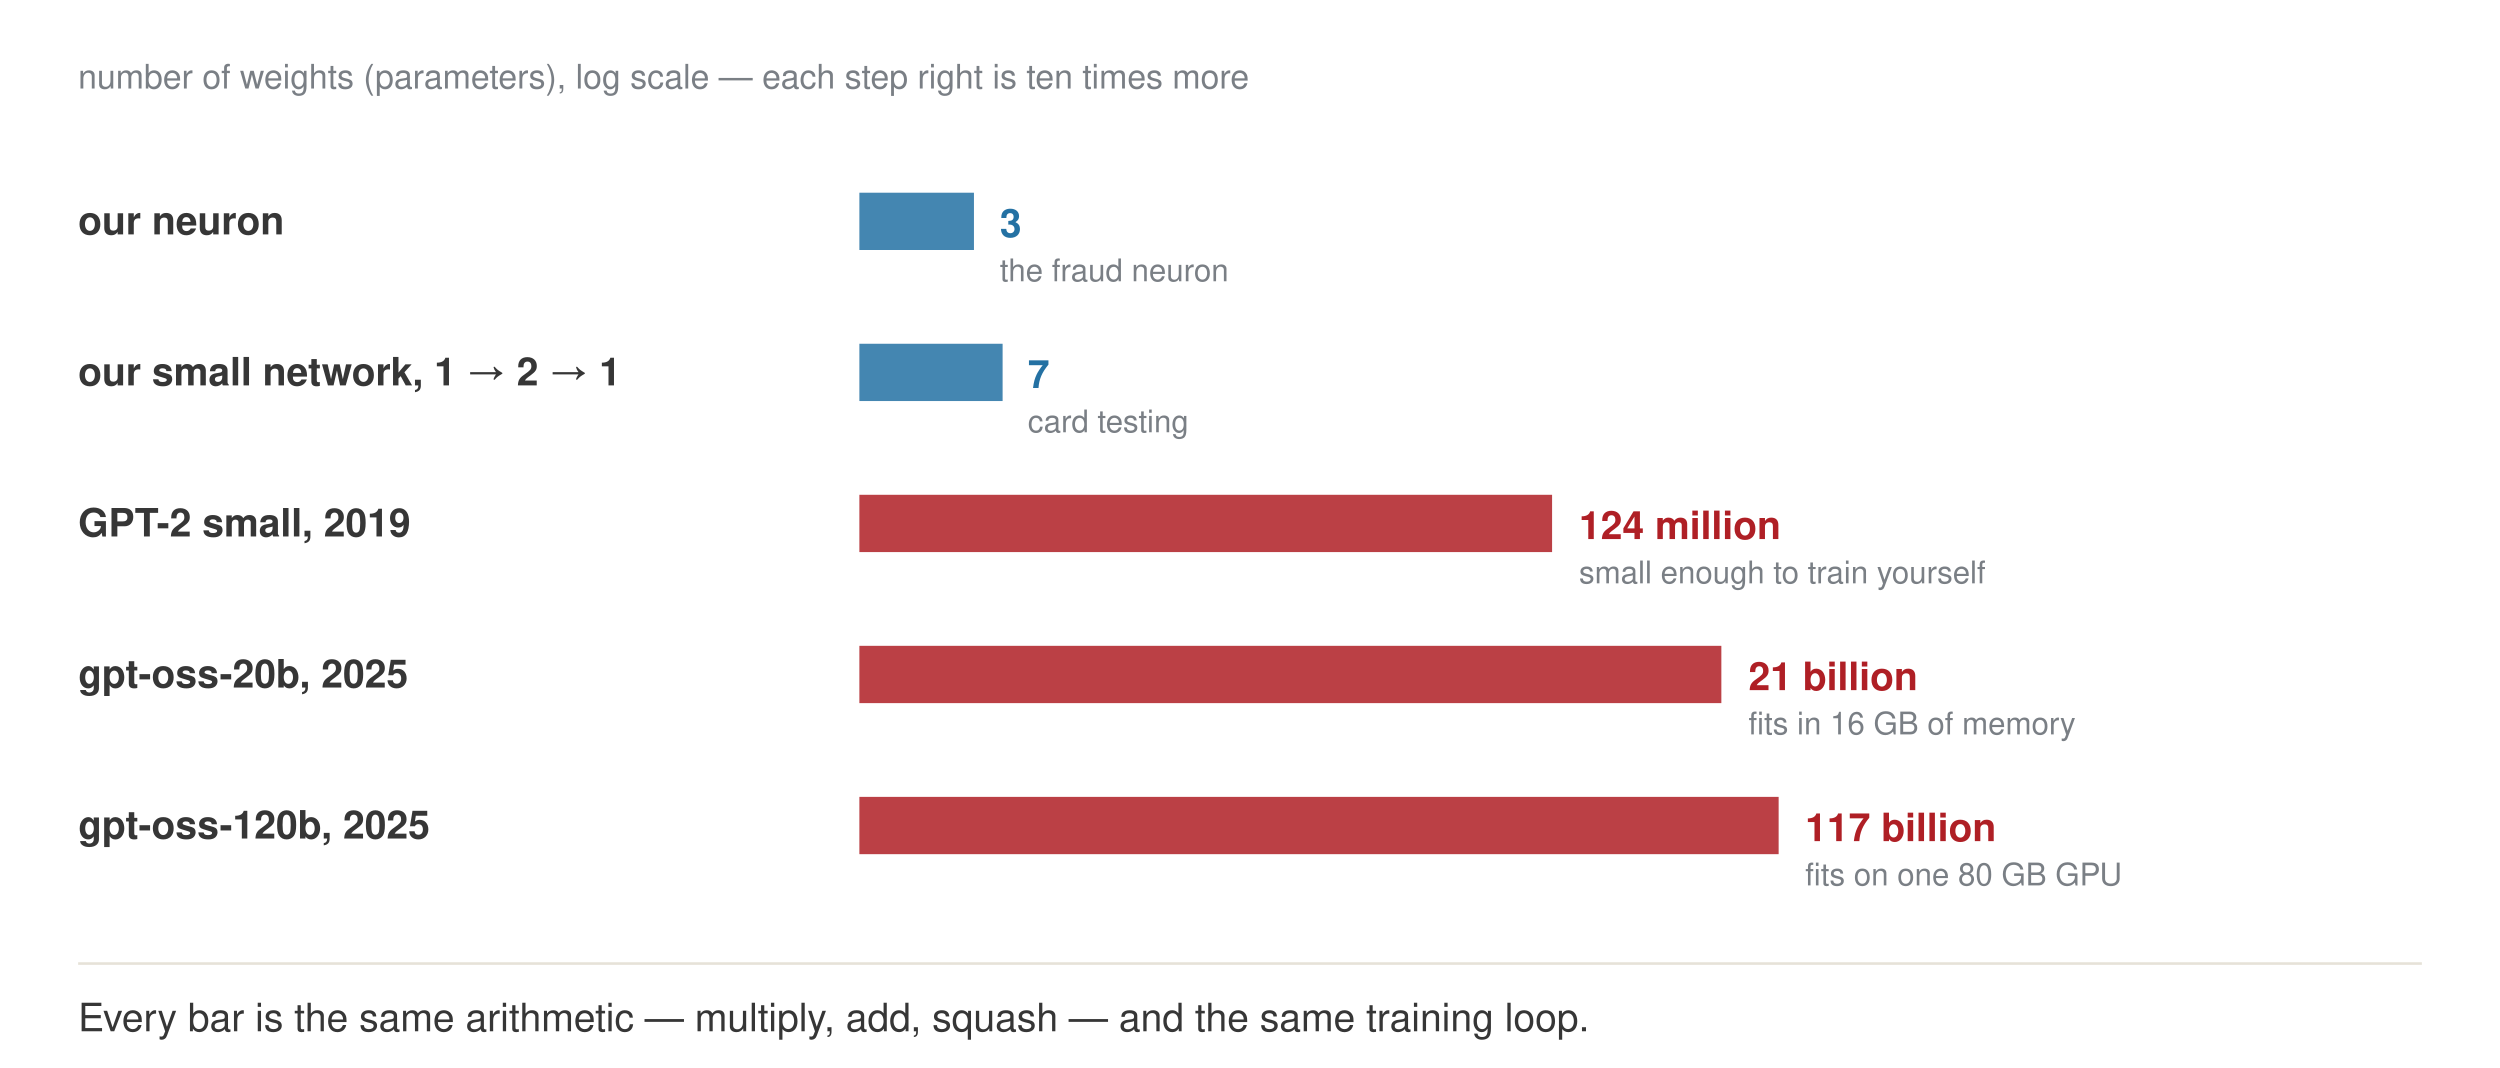
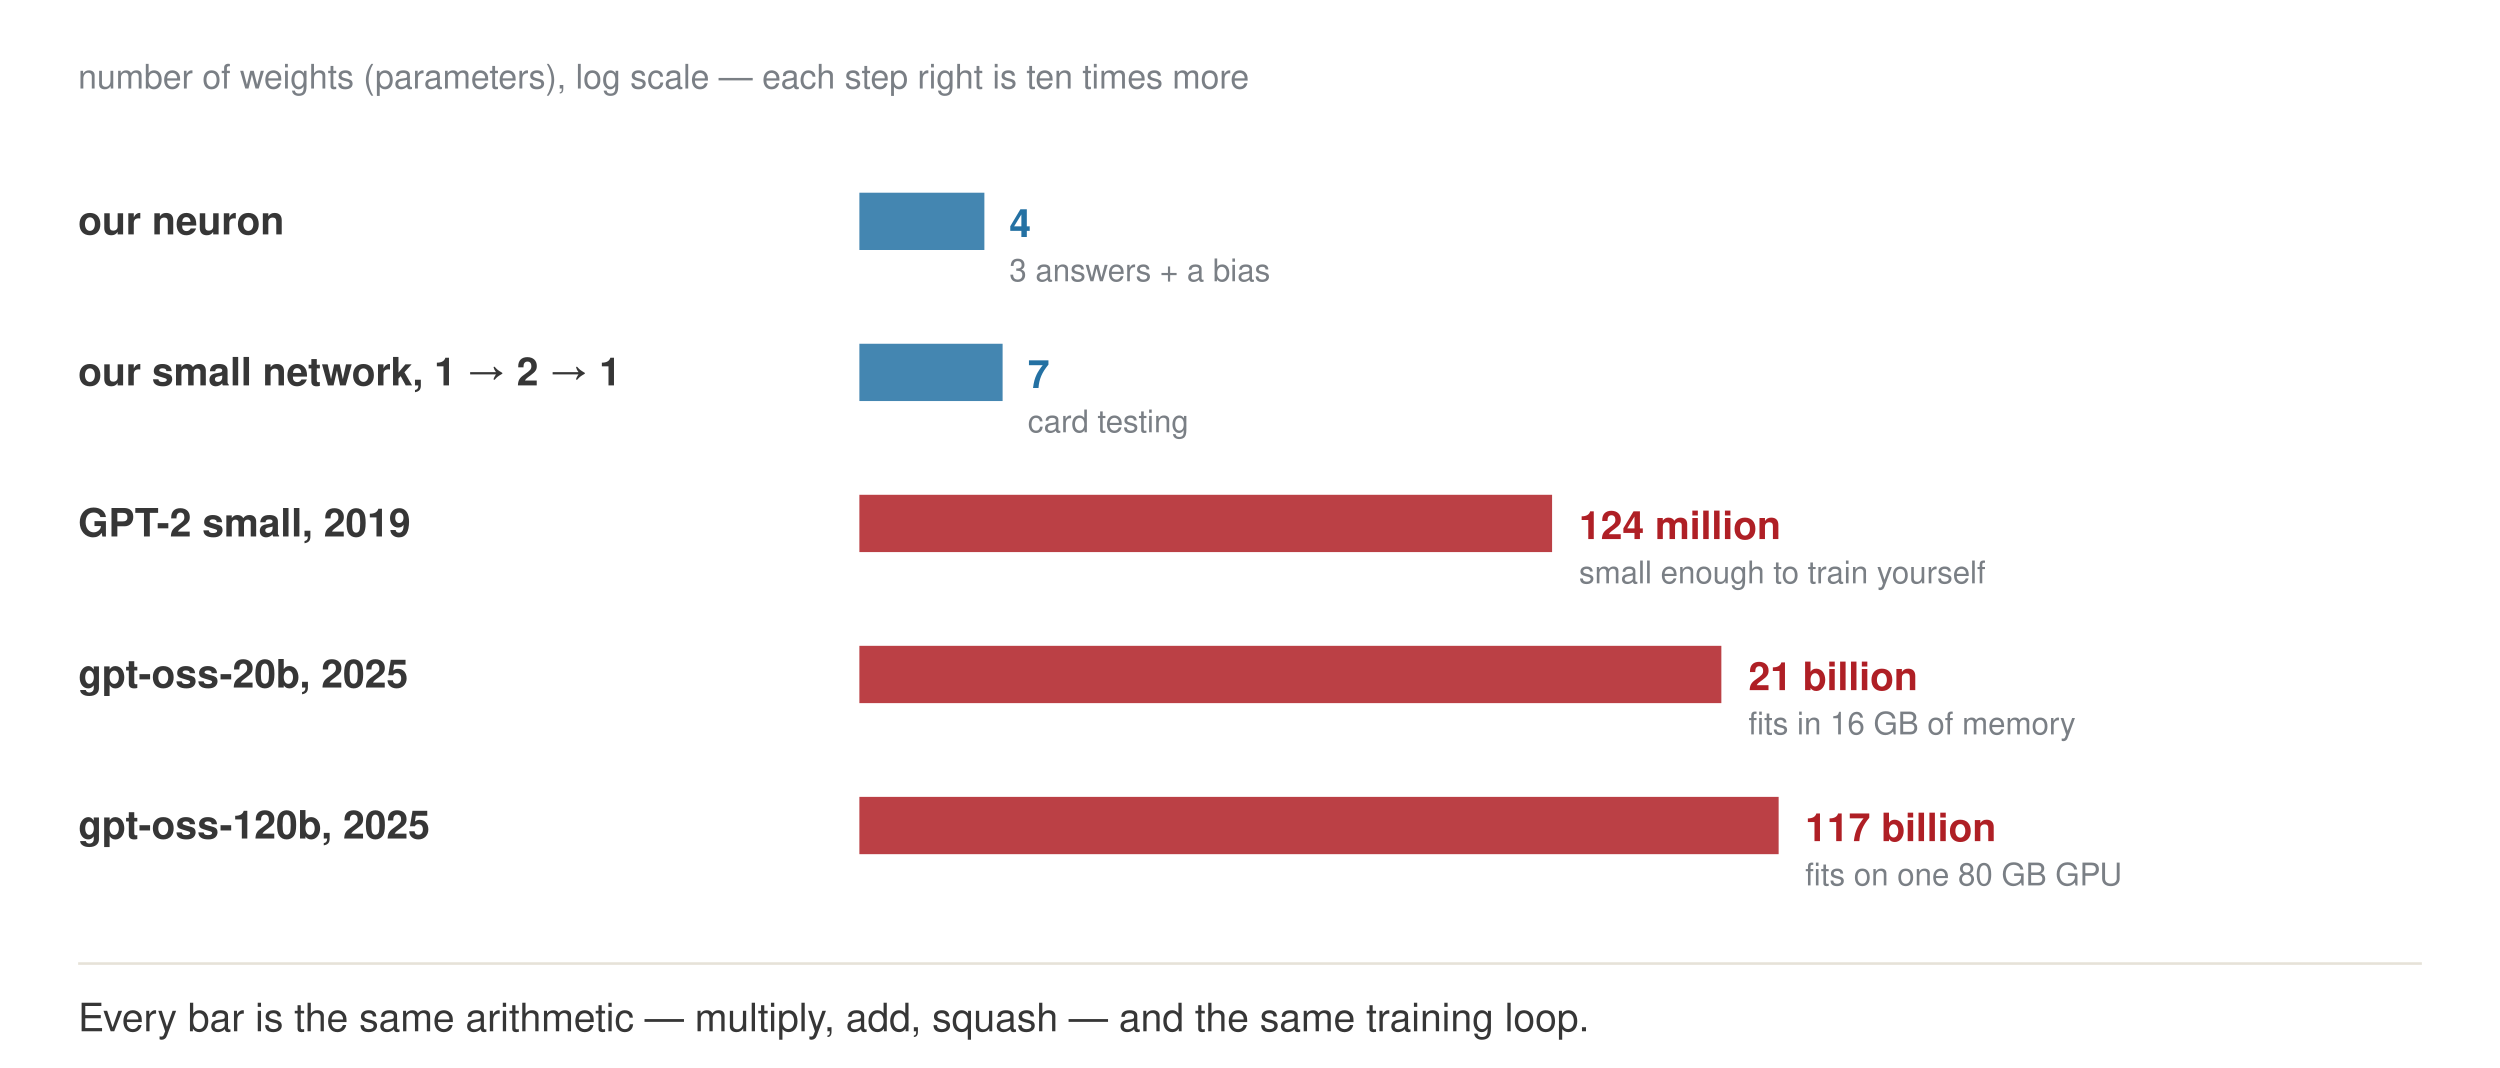
<svg xmlns="http://www.w3.org/2000/svg" viewBox="0 0 960 410" width="960" height="410" font-family="'Source Sans 3','Source Sans Pro',Helvetica,Arial,sans-serif">
  <text x="30" y="34" font-size="13" fill="#7a7f85">number of weights (parameters), log scale — each step right is ten times more</text>
  <text x="30" y="90" font-size="15" font-weight="700" fill="#363636" text-anchor="start">our neuron</text>
-   <rect x="330" y="74" width="44" height="22" fill="#2471a3" fill-opacity=".85" />
-   <text x="383.932" y="91" font-size="15" font-weight="700" fill="#2471a3" text-anchor="start">3</text>
-   <text x="383.932" y="108" font-size="12" font-weight="400" fill="#7a7f85" text-anchor="start">the fraud neuron</text>
+   <rect x="330" y="74" width="48" height="22" fill="#2471a3" fill-opacity=".85" />
+   <text x="387.581" y="91" font-size="15" font-weight="700" fill="#2471a3" text-anchor="start">4</text>
+   <text x="387.581" y="108" font-size="12" font-weight="400" fill="#7a7f85" text-anchor="start">3 answers + a bias</text>
  <text x="30" y="148" font-size="15" font-weight="700" fill="#363636" text-anchor="start">our small network, 1 → 2 → 1</text>
  <rect x="330" y="132" width="55" height="22" fill="#2471a3" fill-opacity=".85" />
  <text x="394.678" y="149" font-size="15" font-weight="700" fill="#2471a3" text-anchor="start">7</text>
  <text x="394.678" y="166" font-size="12" font-weight="400" fill="#7a7f85" text-anchor="start">card testing</text>
  <text x="30" y="206" font-size="15" font-weight="700" fill="#363636" text-anchor="start">GPT-2 small, 2019</text>
  <rect x="330" y="190" width="266" height="22" fill="#AF1F25" fill-opacity=".85" />
  <text x="606.335" y="207" font-size="15" font-weight="700" fill="#AF1F25" text-anchor="start">124 million</text>
  <text x="606.335" y="224" font-size="12" font-weight="400" fill="#7a7f85" text-anchor="start">small enough to train yourself</text>
  <text x="30" y="264" font-size="15" font-weight="700" fill="#363636" text-anchor="start">gpt-oss-20b, 2025</text>
  <rect x="330" y="248" width="331" height="22" fill="#AF1F25" fill-opacity=".85" />
  <text x="671.418" y="265" font-size="15" font-weight="700" fill="#AF1F25" text-anchor="start">21 billion</text>
  <text x="671.418" y="282" font-size="12" font-weight="400" fill="#7a7f85" text-anchor="start">fits in 16 GB of memory</text>
  <text x="30" y="322" font-size="15" font-weight="700" fill="#363636" text-anchor="start">gpt-oss-120b, 2025</text>
  <rect x="330" y="306" width="353" height="22" fill="#AF1F25" fill-opacity=".85" />
  <text x="693.201" y="323" font-size="15" font-weight="700" fill="#AF1F25" text-anchor="start">117 billion</text>
  <text x="693.201" y="340" font-size="12" font-weight="400" fill="#7a7f85" text-anchor="start">fits on one 80 GB GPU</text>
  <line x1="30" y1="370" x2="930" y2="370" stroke="#e6e2d8" />
  <text x="30" y="396" font-size="15" font-weight="400" fill="#363636" text-anchor="start">Every bar is the same arithmetic — multiply, add, squash — and the same training loop.</text>
</svg>
